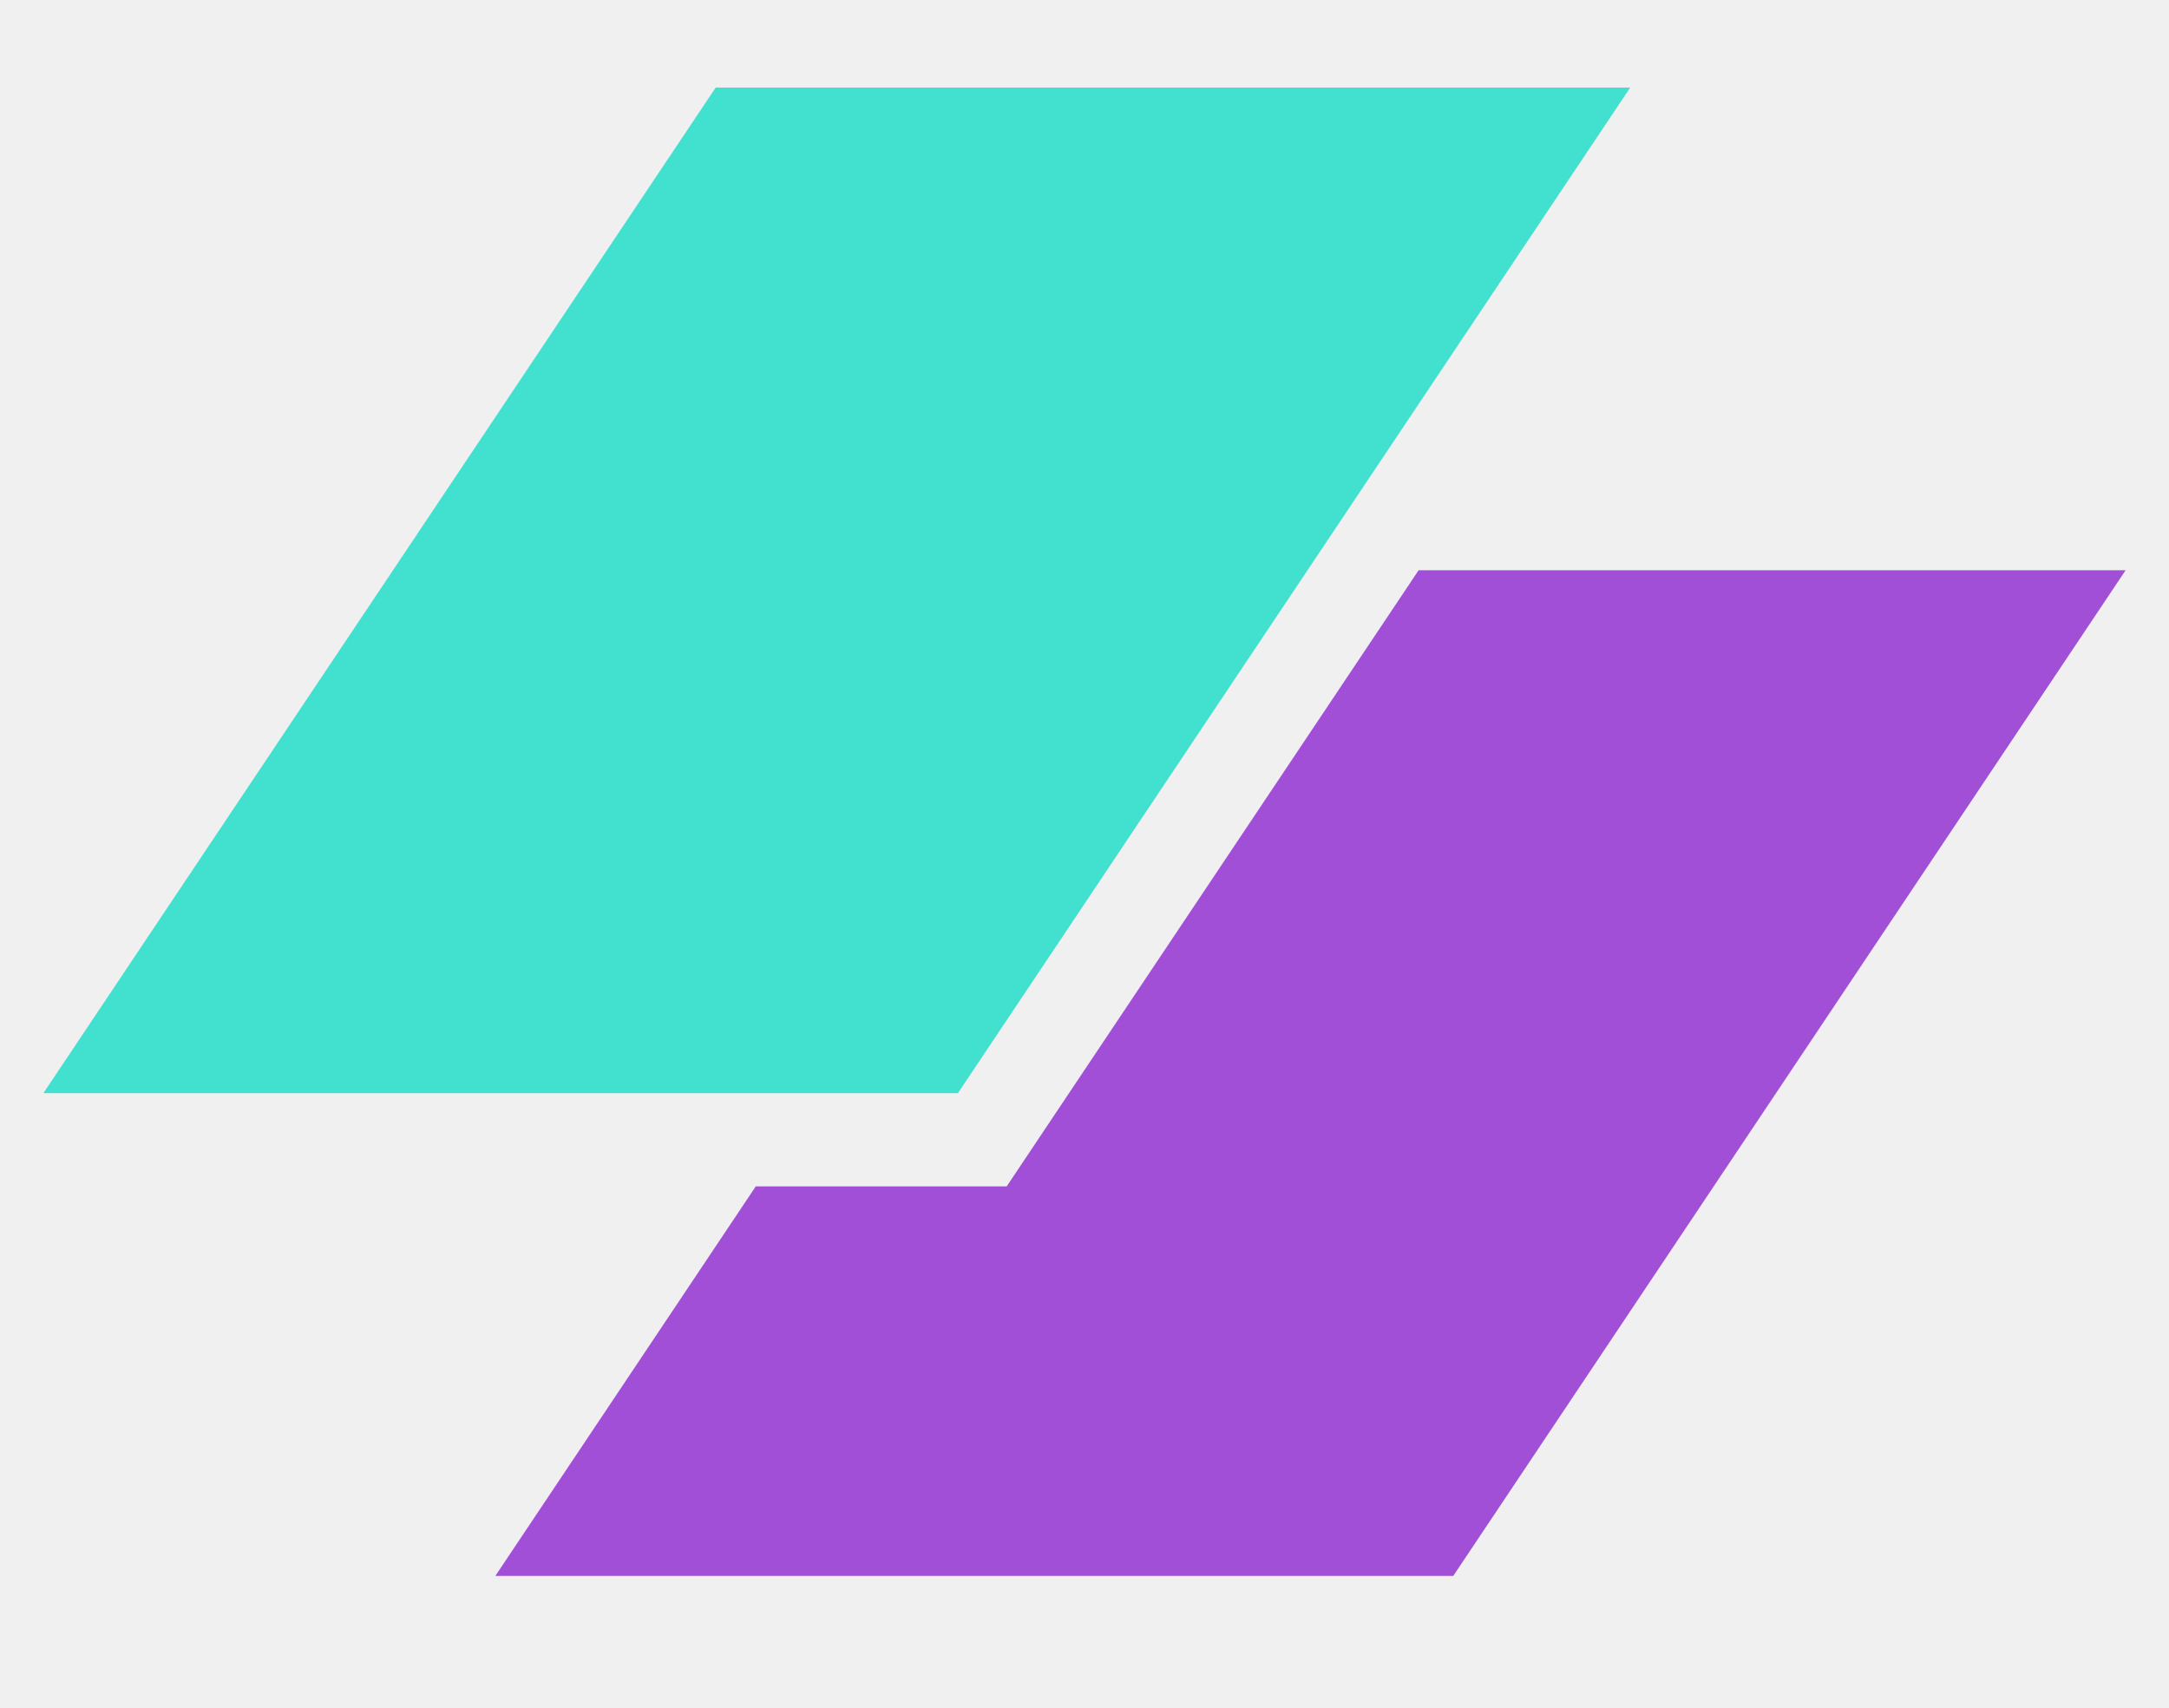
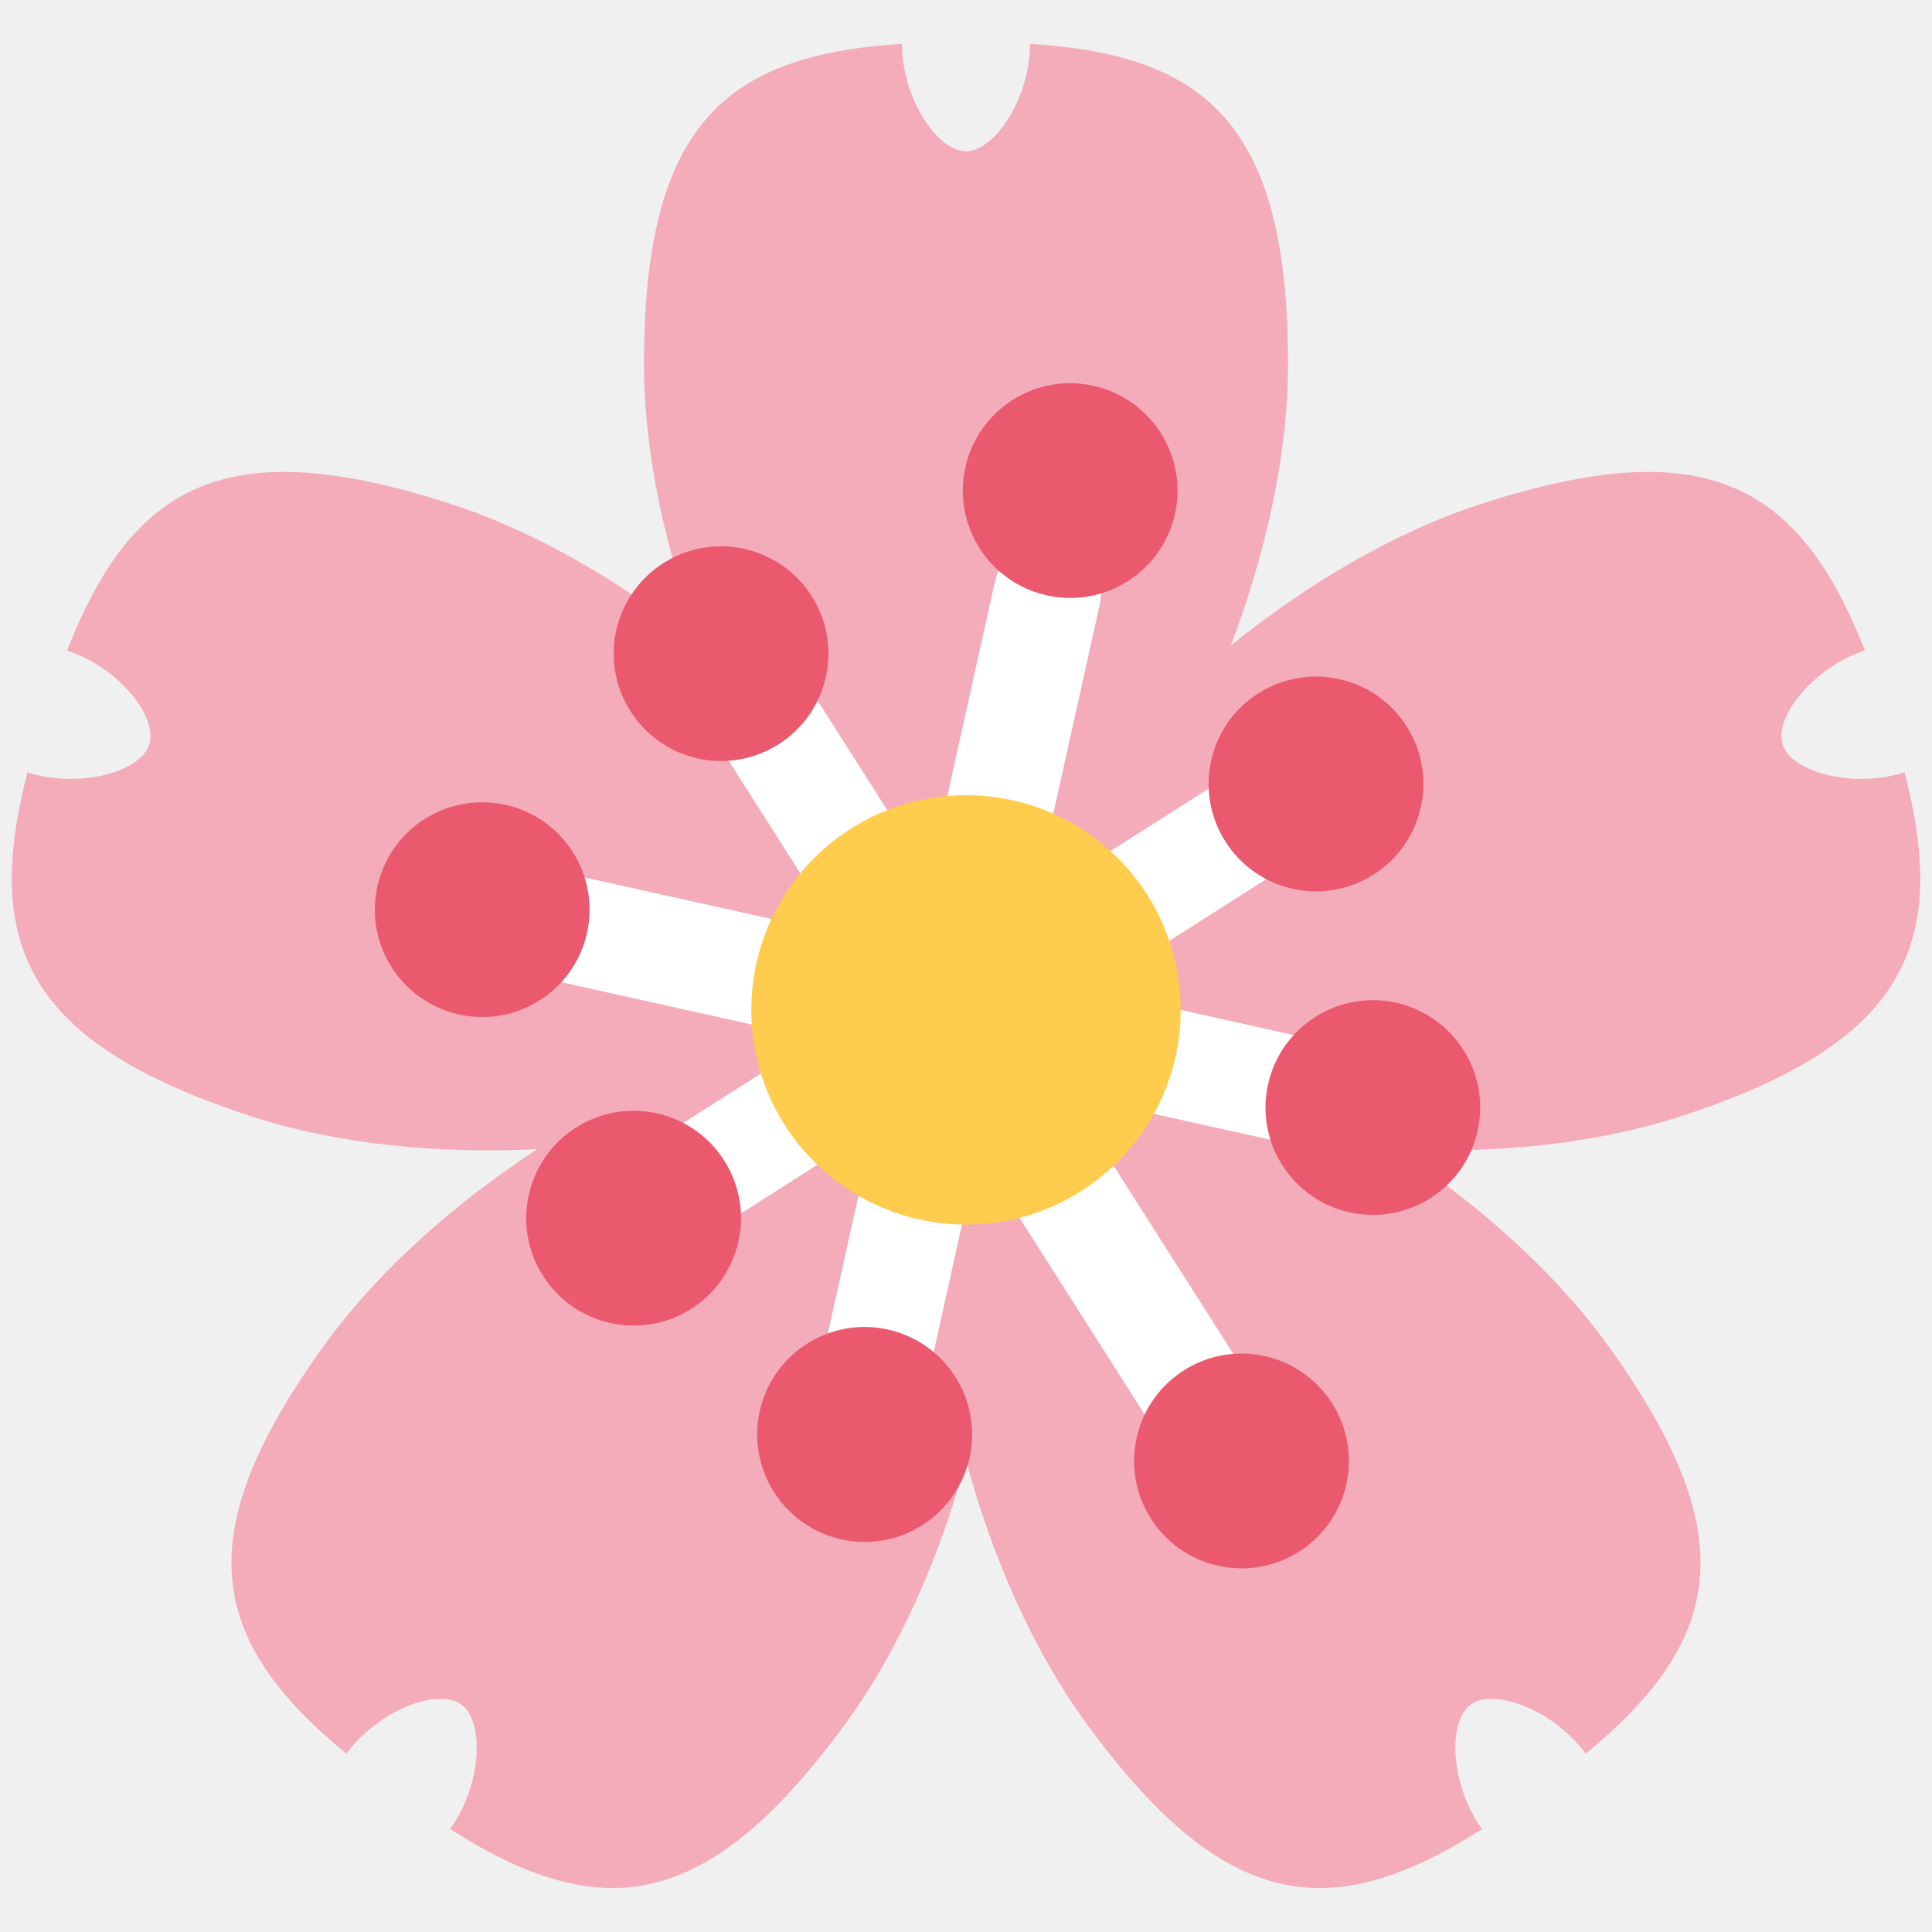
- <svg xmlns="http://www.w3.org/2000/svg" width="47" height="37" viewBox="0 0 47 37" fill="none">
-   <path d="M15.509 1.897H35.326L20.757 23.692H0.94L15.509 1.897Z" fill="#42E0CE" />
-   <path d="M16.377 25.712L10.734 34.154H31.491L46.06 12.359H30.74L21.814 25.712H16.377Z" fill="#A14FD6" />
+ <svg xmlns="http://www.w3.org/2000/svg" width="36" height="36" viewBox="0 0 36 36">
+   <path fill="#F4ABBA" d="M31.298 20.807c4.197-1.363 5.027-3.182 4.191-6.416c-.952.308-2.105-.001-2.272-.518c-.168-.513.581-1.443 1.533-1.753c-1.223-3.107-2.964-4.089-7.161-2.727c-1.606.522-3.238 1.492-4.655 2.635C23.582 10.327 24 8.475 24 6.786c0-4.412-1.473-5.765-4.807-5.968c0 1-.652 2-1.193 2s-1.194-1-1.194-2C13.472 1.021 12 2.374 12 6.786c0 1.689.417 3.541 1.066 5.241c-1.416-1.142-3.049-2.111-4.655-2.633c-4.197-1.364-5.938-.381-7.162 2.727c.951.31 1.701 1.238 1.534 1.753c-.167.515-1.32.826-2.271.518c-.837 3.233-.005 5.052 4.19 6.415c1.606.521 3.497.697 5.314.605c-1.524.994-2.95 2.247-3.943 3.613c-2.594 3.57-2.197 5.53.381 7.654c.588-.809 1.703-1.235 2.142-.917c.438.317.378 1.511-.21 2.32c2.816 1.795 4.803 1.565 7.396-2.003c.993-1.366 1.743-3.111 2.218-4.867c.475 1.757 1.226 3.501 2.218 4.867c2.594 3.57 4.58 3.798 7.397 2.003c-.587-.81-.649-2.002-.21-2.321c.437-.317 1.553.107 2.142.917c2.577-2.123 2.973-4.083.381-7.653c-.993-1.366-2.42-2.619-3.943-3.613c1.816.092 3.706-.084 5.313-.605zM18 20.337c-.162-.292-.353-.538-.588-.709c-.234-.171-.528-.276-.856-.341c.228-.244.403-.502.493-.778c.09-.275.1-.587.059-.919c.302.141.602.228.892.228s.59-.087.894-.229c-.041.332-.031.644.059.919c.09.276.265.534.492.778c-.327.065-.621.17-.855.341c-.236.172-.428.418-.59.71z" />
+   <g fill="#FFF">
+     <path d="M16.795 18.685a1 1 0 0 1-1.193.76l-5.858-1.302a1 1 0 1 1 .434-1.952l5.857 1.302c.54.12.88.653.76 1.192zm.976.218a1 1 0 0 1 1.193-.76l5.857 1.302a1 1 0 1 1-.433 1.952l-5.857-1.302a.998.998 0 0 1-.76-1.192z" />
+     <path d="M17.771 18.903a1 1 0 0 1-1.38-.308l-3.221-5.061a.999.999 0 1 1 1.687-1.073l3.222 5.062a1.001 1.001 0 0 1-.308 1.38zm.797 1.252a1 1 0 0 1 1.38.307l3.223 5.062a1 1 0 0 1-1.689 1.074l-3.221-5.062a1.003 1.003 0 0 1 .307-1.381z" />
+     <path d="M17.988 17.927a1 1 0 0 1-.759-1.193l1.302-5.857a1 1 0 1 1 1.951.434l-1.301 5.857a1 1 0 0 1-1.193.759zm-.217.976a.998.998 0 0 1 .759 1.192l-1.3 5.857a1 1 0 0 1-1.954-.433l1.303-5.857a.998.998 0 0 1 1.192-.759z" />
+     <path d="M17.771 18.902a.999.999 0 0 1 .307-1.38l5.062-3.221a.999.999 0 1 1 1.073 1.687l-5.062 3.221a.998.998 0 0 1-1.38-.307z" />
+     <path d="M17.771 18.902a1 1 0 0 1-.307 1.381l-5.062 3.222a1 1 0 1 1-1.074-1.688l5.062-3.222a1.002 1.002 0 0 1 1.381.307z" />
+   </g>
+   <path fill="#EA596E" d="M22.012 25.566a2.001 2.001 0 1 1 2.146 3.376a2.001 2.001 0 0 1-2.146-3.376zM14.55 13.841a2 2 0 1 1-2.148-3.373a2 2 0 0 1 2.148 3.373zm1.92 10.918a2.002 2.002 0 1 1-.867 3.906a2.002 2.002 0 0 1 .867-3.906zm3.037-13.665a2 2 0 1 1 .868-3.905a2 2 0 1 1-.868 3.905zm-6.013 10.53a2 2 0 1 1-3.375 2.15a2 2 0 0 1 3.375-2.15zm9.339-5.943a2 2 0 1 1 3.377-2.147a2 2 0 0 1-3.377 2.147zm.795 4.524a2.002 2.002 0 0 1 2.387-1.52a2 2 0 1 1-2.387 1.52zm-12.69-2.821a2 2 0 1 1-3.905-.868a2 2 0 0 1 3.905.868z" />
+   <circle cx="18" cy="18.818" r="4" fill="#FFCC4D" />
</svg>
